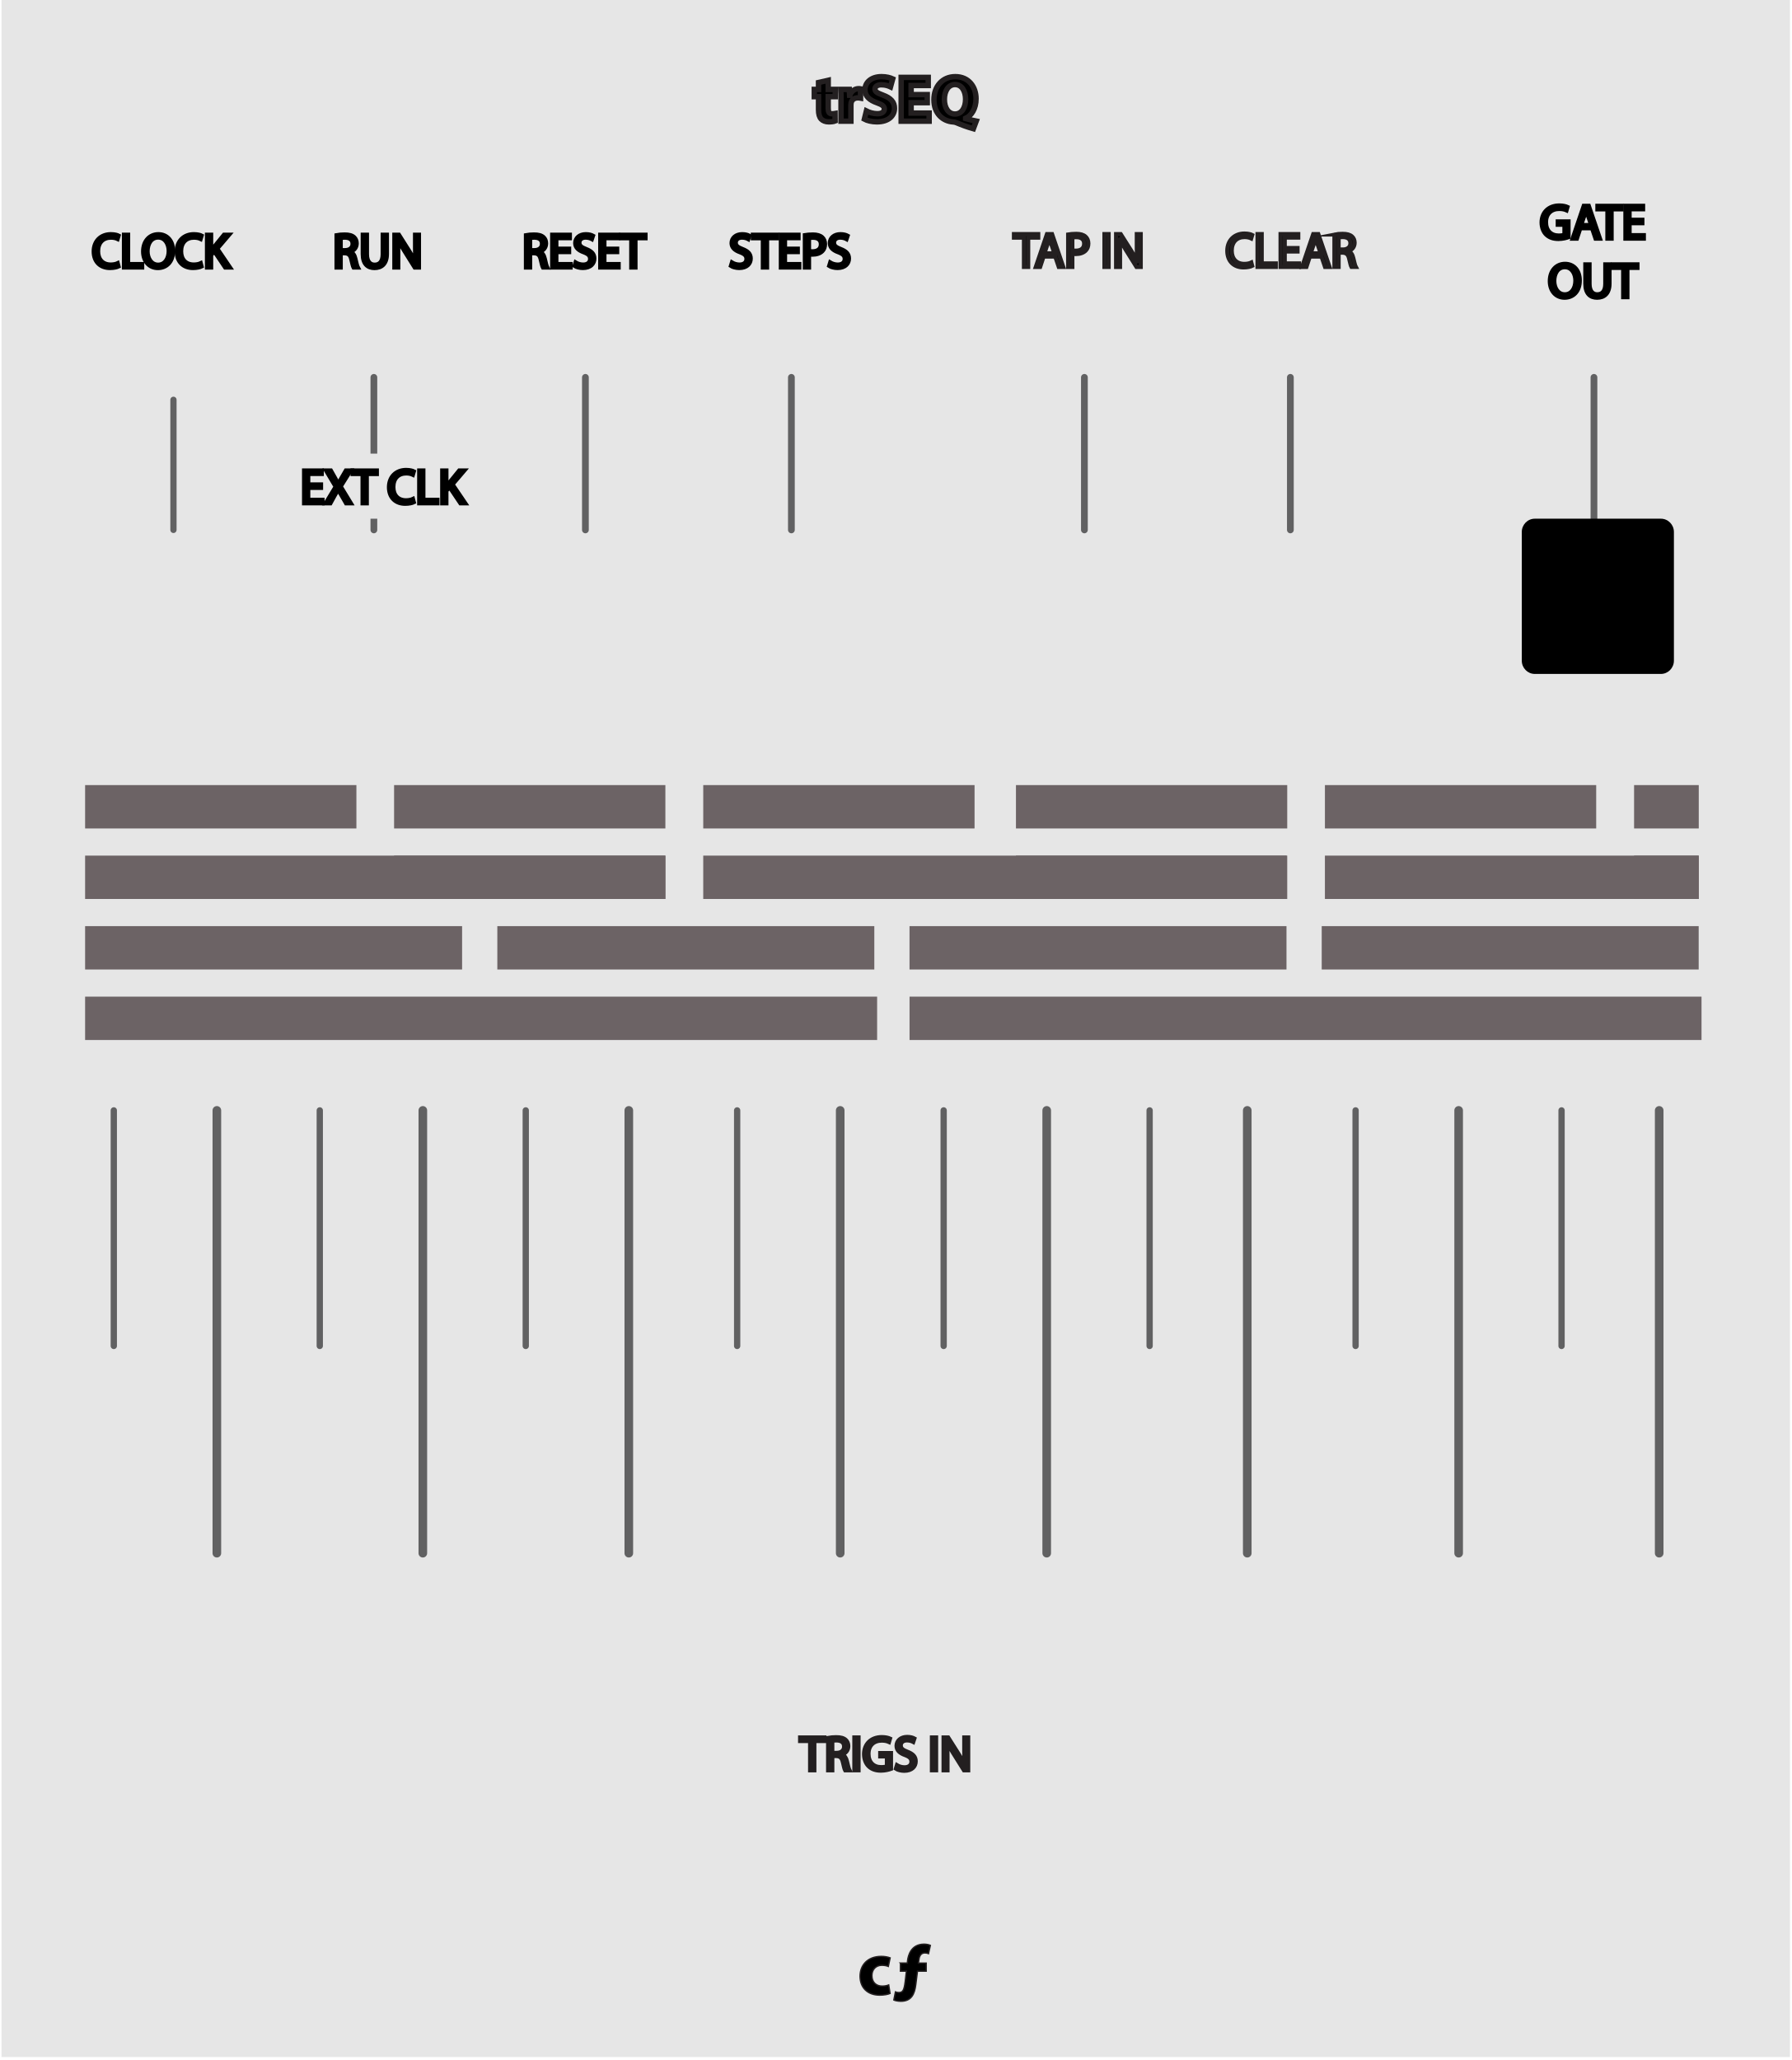
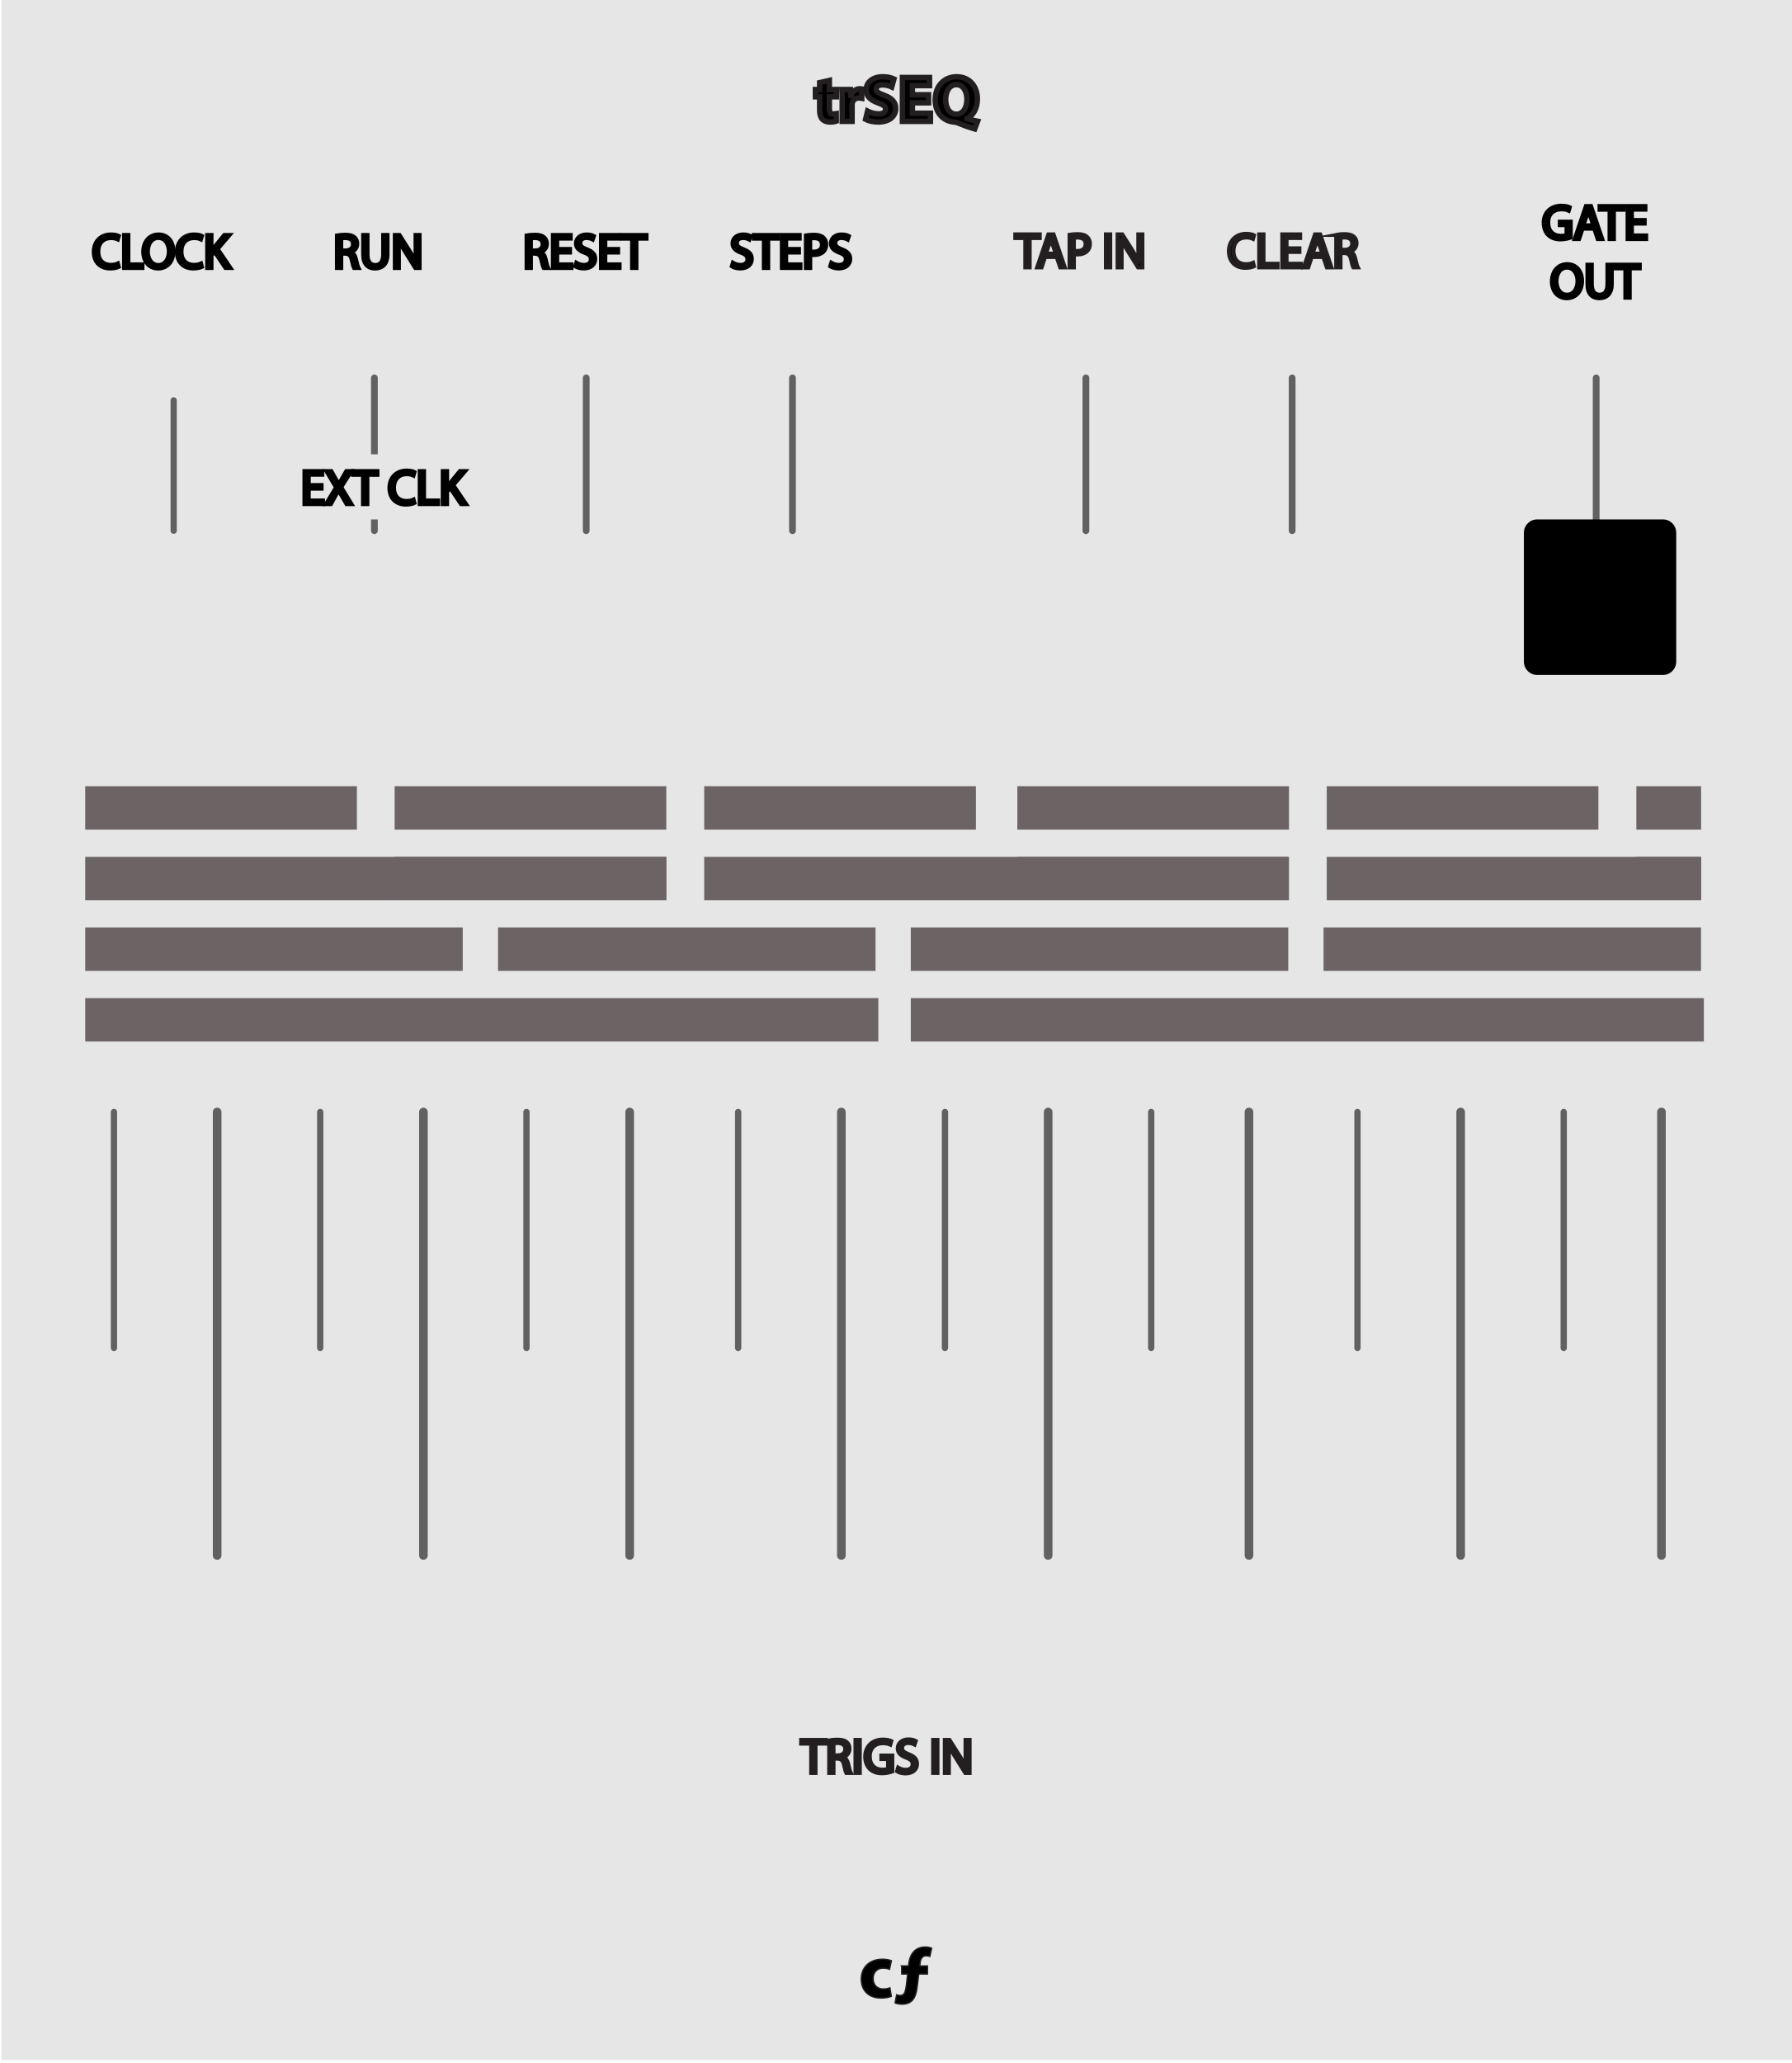
- <svg xmlns="http://www.w3.org/2000/svg" version="1.1" id="svg12553" x="0px" y="0px" width="330.5px" height="380px" viewBox="0 0 330.5 380" enable-background="new 0 0 330.5 380" xml:space="preserve">
+ <svg xmlns="http://www.w3.org/2000/svg" version="1.1" id="svg12553" x="0px" y="0px" width="330px" height="380px" viewBox="0 0 330 380" enable-background="new 0 0 330 380" xml:space="preserve">
  <path id="path33453" fill="#E6E6E6" d="M0.277,0h329.945v379.45H0.277V0z" />
  <path id="path35809_1_" fill="none" stroke="#616162" stroke-width="1.246" stroke-linecap="round" stroke-linejoin="round" stroke-miterlimit="10" d="  M68.975,69.61v28.14" />
  <rect x="52.416" y="83.68" fill="#E6E6E6" width="36.343" height="12.002" />
  <path id="path35727" fill="none" stroke="#616162" stroke-width="1.16" stroke-linecap="round" stroke-linejoin="round" stroke-miterlimit="10" d="  M20.995,204.828v43.453" />
  <path id="path35729" fill="none" stroke="#616162" stroke-width="1.16" stroke-linecap="round" stroke-linejoin="round" stroke-miterlimit="10" d="  M58.995,204.828v43.453" />
  <path id="path35731" fill="none" stroke="#616162" stroke-width="1.16" stroke-linecap="round" stroke-linejoin="round" stroke-miterlimit="10" d="  M96.995,204.828v43.453" />
  <path id="path35733" fill="none" stroke="#616162" stroke-width="1.16" stroke-linecap="round" stroke-linejoin="round" stroke-miterlimit="10" d="  M135.995,204.828v43.453" />
  <path id="path35805" fill="none" stroke="#616162" stroke-width="1.151" stroke-linecap="round" stroke-linejoin="round" stroke-miterlimit="10" d="  M32,73.749V97.75" />
  <path id="path35807" fill="none" stroke="#616162" stroke-width="1.246" stroke-linecap="round" stroke-linejoin="round" stroke-miterlimit="10" d="  M294.064,69.61v28.14" />
  <path id="path35809" fill="none" stroke="#616162" stroke-width="1.246" stroke-linecap="round" stroke-linejoin="round" stroke-miterlimit="10" d="  M108,69.61v28.14" />
  <path id="path35817" fill="none" stroke="#616162" stroke-width="1.246" stroke-linecap="round" stroke-linejoin="round" stroke-miterlimit="10" d="  M146,69.61v28.14" />
  <path id="path37367" d="M308.815,98.127c0-1.345-1.079-2.445-2.398-2.445h-23.272  c-1.316,0-2.395,1.1-2.395,2.445v23.746c0,1.345,1.077,2.445,2.395,2.445h23.272c1.319,0,2.398-1.1,2.398-2.445V98.127z" />
  <path id="path35727_1_" fill="none" stroke="#616162" stroke-width="1.59" stroke-linecap="round" stroke-linejoin="round" stroke-miterlimit="10" d="  M40.007,204.829v81.683" />
  <path id="path35729_1_" fill="none" stroke="#616162" stroke-width="1.59" stroke-linecap="round" stroke-linejoin="round" stroke-miterlimit="10" d="  M78.007,204.829v81.683" />
  <path id="path35731_1_" fill="none" stroke="#616162" stroke-width="1.59" stroke-linecap="round" stroke-linejoin="round" stroke-miterlimit="10" d="  M116.007,204.829v81.683" />
  <path id="path35733_1_" fill="none" stroke="#616162" stroke-width="1.59" stroke-linecap="round" stroke-linejoin="round" stroke-miterlimit="10" d="  M155.007,204.829v81.683" />
  <path id="path35727_3_" fill="none" stroke="#616162" stroke-width="1.16" stroke-linecap="round" stroke-linejoin="round" stroke-miterlimit="10" d="  M174.093,204.828v43.453" />
  <path id="path35729_3_" fill="none" stroke="#616162" stroke-width="1.16" stroke-linecap="round" stroke-linejoin="round" stroke-miterlimit="10" d="  M212.091,204.828v43.453" />
  <path id="path35731_3_" fill="none" stroke="#616162" stroke-width="1.16" stroke-linecap="round" stroke-linejoin="round" stroke-miterlimit="10" d="  M250.089,204.828v43.453" />
  <path id="path35733_3_" fill="none" stroke="#616162" stroke-width="1.16" stroke-linecap="round" stroke-linejoin="round" stroke-miterlimit="10" d="  M288.086,204.828v43.453" />
  <path id="path35727_2_" fill="none" stroke="#616162" stroke-width="1.59" stroke-linecap="round" stroke-linejoin="round" stroke-miterlimit="10" d="  M193.104,204.829v81.683" />
  <path id="path35729_2_" fill="none" stroke="#616162" stroke-width="1.59" stroke-linecap="round" stroke-linejoin="round" stroke-miterlimit="10" d="  M230.102,204.829v81.683" />
  <path id="path35731_2_" fill="none" stroke="#616162" stroke-width="1.59" stroke-linecap="round" stroke-linejoin="round" stroke-miterlimit="10" d="  M269.102,204.829v81.683" />
  <path id="path35733_2_" fill="none" stroke="#616162" stroke-width="1.59" stroke-linecap="round" stroke-linejoin="round" stroke-miterlimit="10" d="  M306.098,204.829v81.683" />
  <rect x="15.701" y="183.846" fill="#6C6365" width="146.116" height="8" />
  <rect x="167.798" y="183.846" fill="#6C6365" width="146.109" height="8" />
  <rect x="15.701" y="170.838" fill="#6C6365" width="69.549" height="8" />
  <rect x="91.75" y="170.838" fill="#6C6365" width="69.549" height="8" />
  <rect x="167.794" y="170.838" fill="#6C6365" width="69.546" height="8" />
  <rect x="243.84" y="170.838" fill="#6C6365" width="69.545" height="8" />
  <rect x="15.701" y="157.831" fill="#6C6365" width="107.051" height="8" />
  <rect x="72.704" y="157.831" fill="#6C6365" width="50.049" height="8" />
  <rect x="129.737" y="157.831" fill="#6C6365" width="107.613" height="8" />
  <rect x="187.43" y="157.831" fill="#6C6365" width="50.047" height="8" />
  <rect x="244.428" y="157.831" fill="#6C6365" width="68.964" height="8" />
  <rect x="301.466" y="157.831" fill="#6C6365" width="11.933" height="8" />
  <rect x="15.701" y="144.823" fill="#6C6365" width="50.049" height="8" />
  <rect x="72.704" y="144.823" fill="#6C6365" width="50.049" height="8" />
  <rect x="129.739" y="144.823" fill="#6C6365" width="50.053" height="8" />
  <rect x="187.43" y="144.823" fill="#6C6365" width="50.047" height="8" />
  <rect x="244.43" y="144.823" fill="#6C6365" width="50.047" height="8" />
  <rect x="301.466" y="144.823" fill="#6C6365" width="11.933" height="8" />
  <g>
    <path fill="#231F20" stroke="#231F20" stroke-width="0.75" stroke-miterlimit="10" d="M149.449,321.162h-1.845v-0.666h4.492v0.666   h-1.854v5.4h-0.792L149.449,321.162L149.449,321.162z" />
    <path fill="#231F20" stroke="#231F20" stroke-width="0.75" stroke-miterlimit="10" d="M152.77,320.577   c0.396-0.081,0.963-0.127,1.503-0.127c0.837,0,1.377,0.153,1.756,0.495c0.306,0.271,0.477,0.685,0.477,1.152   c0,0.801-0.504,1.332-1.144,1.549v0.025c0.468,0.162,0.748,0.596,0.892,1.227c0.198,0.846,0.342,1.431,0.468,1.664h-0.81   c-0.099-0.17-0.234-0.692-0.405-1.448c-0.18-0.839-0.504-1.152-1.215-1.181h-0.738v2.629h-0.783L152.77,320.577L152.77,320.577z    M153.553,323.341h0.801c0.837,0,1.369-0.459,1.369-1.151c0-0.782-0.567-1.127-1.396-1.135c-0.378,0-0.648,0.035-0.774,0.071   V323.341z" />
    <path fill="#231F20" stroke="#231F20" stroke-width="0.75" stroke-miterlimit="10" d="M158.395,320.496v6.066h-0.783v-6.066   H158.395z" />
    <path fill="#231F20" stroke="#231F20" stroke-width="0.75" stroke-miterlimit="10" d="M164.381,326.293   c-0.351,0.126-1.044,0.334-1.864,0.334c-0.918,0-1.674-0.234-2.269-0.802c-0.522-0.505-0.846-1.313-0.846-2.261   c0.009-1.811,1.251-3.133,3.286-3.133c0.703,0,1.251,0.152,1.513,0.278l-0.189,0.64c-0.324-0.145-0.729-0.262-1.341-0.262   c-1.477,0-2.44,0.918-2.44,2.438c0,1.541,0.927,2.449,2.341,2.449c0.513,0,0.864-0.07,1.044-0.162v-1.81h-1.233v-0.63h1.999   L164.381,326.293L164.381,326.293z" />
    <path fill="#231F20" stroke="#231F20" stroke-width="0.75" stroke-miterlimit="10" d="M165.469,325.609   c0.352,0.216,0.864,0.396,1.404,0.396c0.801,0,1.27-0.423,1.27-1.034c0-0.566-0.324-0.892-1.144-1.207   c-0.99-0.352-1.603-0.863-1.603-1.72c0-0.944,0.784-1.647,1.963-1.647c0.621,0,1.07,0.146,1.341,0.297l-0.216,0.642   c-0.198-0.106-0.604-0.288-1.152-0.288c-0.828,0-1.145,0.495-1.145,0.909c0,0.565,0.369,0.847,1.207,1.17   c1.025,0.396,1.549,0.894,1.549,1.783c0,0.937-0.693,1.745-2.125,1.745c-0.586,0-1.224-0.172-1.548-0.387L165.469,325.609z" />
    <path fill="#231F20" stroke="#231F20" stroke-width="0.75" stroke-miterlimit="10" d="M172.704,320.496v6.066h-0.783v-6.066   H172.704z" />
    <path fill="#231F20" stroke="#231F20" stroke-width="0.75" stroke-miterlimit="10" d="M174.072,326.562v-6.066h0.854l1.944,3.068   c0.448,0.711,0.801,1.352,1.089,1.973l0.02-0.01c-0.071-0.812-0.09-1.549-0.09-2.493v-2.538h0.737v6.066h-0.793l-1.926-3.078   c-0.425-0.676-0.829-1.368-1.136-2.025l-0.026,0.009c0.045,0.767,0.062,1.494,0.062,2.503v2.594h-0.735L174.072,326.562   L174.072,326.562z" />
  </g>
  <g>
    <path stroke="#000000" stroke-width="0.75" stroke-miterlimit="10" d="M21.88,49.159c-0.288,0.144-0.864,0.288-1.603,0.288   c-1.71,0-2.998-1.08-2.998-3.07c0-1.899,1.287-3.187,3.169-3.187c0.756,0,1.233,0.162,1.44,0.27l-0.189,0.64   c-0.297-0.145-0.72-0.252-1.225-0.252c-1.422,0-2.368,0.909-2.368,2.503c0,1.485,0.855,2.439,2.332,2.439   c0.477,0,0.963-0.099,1.278-0.252L21.88,49.159z" />
    <path stroke="#000000" stroke-width="0.75" stroke-miterlimit="10" d="M22.86,43.29h0.783v5.41h2.593v0.657H22.86V43.29z" />
    <path stroke="#000000" stroke-width="0.75" stroke-miterlimit="10" d="M31.942,46.26c0,2.089-1.269,3.196-2.818,3.196   c-1.603,0-2.728-1.243-2.728-3.079c0-1.926,1.197-3.187,2.818-3.187C30.871,43.19,31.942,44.46,31.942,46.26z M27.234,46.359   c0,1.296,0.703,2.458,1.936,2.458c1.242,0,1.944-1.144,1.944-2.521c0-1.206-0.63-2.467-1.936-2.467   C27.882,43.83,27.234,45.027,27.234,46.359z" />
    <path stroke="#000000" stroke-width="0.75" stroke-miterlimit="10" d="M37.198,49.159c-0.288,0.144-0.864,0.288-1.603,0.288   c-1.71,0-2.998-1.08-2.998-3.07c0-1.899,1.287-3.187,3.169-3.187c0.756,0,1.233,0.162,1.44,0.27l-0.189,0.64   c-0.297-0.145-0.72-0.252-1.225-0.252c-1.422,0-2.368,0.909-2.368,2.503c0,1.485,0.855,2.439,2.332,2.439   c0.478,0,0.963-0.099,1.278-0.252L37.198,49.159z" />
    <path stroke="#000000" stroke-width="0.75" stroke-miterlimit="10" d="M38.178,43.29h0.783v2.926h0.027   c0.162-0.234,0.324-0.45,0.477-0.648l1.854-2.278h0.972l-2.197,2.575l2.368,3.493h-0.927l-1.999-2.98l-0.576,0.667v2.313h-0.783   V43.29H38.178z" />
  </g>
  <g>
    <path stroke="#000000" stroke-width="0.75" stroke-miterlimit="10" d="M62.08,43.371c0.396-0.081,0.963-0.126,1.503-0.126   c0.837,0,1.377,0.153,1.756,0.495c0.306,0.27,0.477,0.684,0.477,1.152c0,0.801-0.504,1.333-1.144,1.548v0.027   c0.468,0.162,0.748,0.594,0.892,1.224c0.198,0.846,0.342,1.432,0.468,1.666h-0.81c-0.099-0.171-0.234-0.693-0.405-1.449   c-0.18-0.837-0.504-1.152-1.215-1.18h-0.738v2.629H62.08V43.371z M62.863,46.134h0.801c0.837,0,1.369-0.459,1.369-1.152   c0-0.783-0.567-1.125-1.396-1.134c-0.378,0-0.648,0.036-0.774,0.072V46.134z" />
    <path stroke="#000000" stroke-width="0.75" stroke-miterlimit="10" d="M67.705,43.29v3.592c0,1.359,0.604,1.936,1.414,1.936   c0.9,0,1.477-0.594,1.477-1.936V43.29h0.792v3.538c0,1.864-0.981,2.629-2.295,2.629c-1.243,0-2.179-0.711-2.179-2.593V43.29H67.705   z" />
    <path stroke="#000000" stroke-width="0.75" stroke-miterlimit="10" d="M72.745,49.357V43.29H73.6l1.944,3.07   c0.45,0.711,0.801,1.351,1.089,1.972l0.018-0.009c-0.072-0.811-0.09-1.549-0.09-2.494V43.29H77.3v6.068h-0.792l-1.927-3.079   c-0.423-0.675-0.828-1.368-1.134-2.025l-0.027,0.009c0.045,0.766,0.063,1.495,0.063,2.503v2.593h-0.738V49.357z" />
  </g>
  <g>
    <path stroke="#000000" stroke-width="0.75" stroke-miterlimit="10" d="M97.021,43.371c0.396-0.081,0.963-0.126,1.503-0.126   c0.837,0,1.377,0.153,1.756,0.495c0.306,0.27,0.477,0.684,0.477,1.152c0,0.801-0.504,1.333-1.144,1.548v0.027   c0.468,0.162,0.748,0.594,0.892,1.224c0.198,0.846,0.342,1.432,0.468,1.666h-0.81c-0.099-0.171-0.234-0.693-0.405-1.449   c-0.18-0.837-0.504-1.152-1.215-1.18h-0.738v2.629h-0.783L97.021,43.371L97.021,43.371z M97.805,46.134h0.801   c0.837,0,1.369-0.459,1.369-1.152c0-0.783-0.567-1.125-1.396-1.134c-0.378,0-0.648,0.036-0.774,0.072V46.134z" />
    <path stroke="#000000" stroke-width="0.75" stroke-miterlimit="10" d="M105.005,46.513h-2.359V48.7h2.629v0.657h-3.412V43.29h3.277   v0.657h-2.494v1.917h2.359V46.513z" />
    <path stroke="#000000" stroke-width="0.75" stroke-miterlimit="10" d="M106.183,48.403c0.351,0.216,0.864,0.396,1.404,0.396   c0.801,0,1.27-0.423,1.27-1.035c0-0.567-0.324-0.892-1.144-1.207c-0.99-0.351-1.603-0.864-1.603-1.72   c0-0.945,0.784-1.647,1.963-1.647c0.621,0,1.071,0.144,1.341,0.297l-0.216,0.639c-0.198-0.108-0.604-0.288-1.152-0.288   c-0.829,0-1.144,0.495-1.144,0.909c0,0.567,0.369,0.846,1.207,1.17c1.026,0.396,1.548,0.891,1.548,1.782   c0,0.937-0.693,1.747-2.125,1.747c-0.585,0-1.225-0.171-1.549-0.387L106.183,48.403z" />
    <path stroke="#000000" stroke-width="0.75" stroke-miterlimit="10" d="M113.87,46.513h-2.359V48.7h2.629v0.657h-3.412V43.29h3.277   v0.657h-2.494v1.917h2.359V46.513z" />
    <path stroke="#000000" stroke-width="0.75" stroke-miterlimit="10" d="M116.452,43.956h-1.845V43.29h4.492v0.666h-1.854v5.402   h-0.792L116.452,43.956L116.452,43.956z" />
  </g>
  <g>
    <path stroke="#000000" stroke-width="0.75" stroke-miterlimit="10" d="M135.032,48.403c0.351,0.216,0.864,0.396,1.404,0.396   c0.801,0,1.27-0.423,1.27-1.035c0-0.567-0.324-0.892-1.144-1.207c-0.99-0.351-1.603-0.864-1.603-1.72   c0-0.945,0.784-1.647,1.963-1.647c0.621,0,1.071,0.144,1.341,0.297l-0.216,0.639c-0.198-0.108-0.604-0.288-1.152-0.288   c-0.829,0-1.144,0.495-1.144,0.909c0,0.567,0.369,0.846,1.207,1.17c1.026,0.396,1.548,0.891,1.548,1.782   c0,0.937-0.693,1.747-2.125,1.747c-0.585,0-1.225-0.171-1.549-0.387L135.032,48.403z" />
    <path stroke="#000000" stroke-width="0.75" stroke-miterlimit="10" d="M140.729,43.956h-1.845V43.29h4.492v0.666h-1.854v5.402   h-0.792L140.729,43.956L140.729,43.956z" />
    <path stroke="#000000" stroke-width="0.75" stroke-miterlimit="10" d="M147.192,46.513h-2.359V48.7h2.629v0.657h-3.412V43.29h3.277   v0.657h-2.494v1.917h2.359V46.513L147.192,46.513z" />
    <path stroke="#000000" stroke-width="0.75" stroke-miterlimit="10" d="M148.478,43.362c0.378-0.063,0.874-0.117,1.503-0.117   c0.774,0,1.342,0.18,1.702,0.504c0.333,0.288,0.531,0.729,0.531,1.27c0,0.549-0.162,0.981-0.468,1.296   c-0.414,0.441-1.089,0.667-1.854,0.667c-0.234,0-0.45-0.009-0.63-0.054v2.431h-0.783L148.478,43.362L148.478,43.362z    M149.261,46.288c0.171,0.045,0.387,0.063,0.648,0.063c0.945,0,1.521-0.459,1.521-1.296c0-0.801-0.567-1.188-1.432-1.188   c-0.342,0-0.603,0.027-0.738,0.063v2.358H149.261z" />
    <path stroke="#000000" stroke-width="0.75" stroke-miterlimit="10" d="M153.158,48.403c0.351,0.216,0.864,0.396,1.404,0.396   c0.801,0,1.27-0.423,1.27-1.035c0-0.567-0.324-0.892-1.144-1.207c-0.99-0.351-1.603-0.864-1.603-1.72   c0-0.945,0.784-1.647,1.963-1.647c0.621,0,1.071,0.144,1.341,0.297l-0.216,0.639c-0.198-0.108-0.604-0.288-1.152-0.288   c-0.829,0-1.144,0.495-1.144,0.909c0,0.567,0.369,0.846,1.207,1.17c1.026,0.396,1.548,0.891,1.548,1.782   c0,0.937-0.693,1.747-2.125,1.747c-0.585,0-1.225-0.171-1.549-0.387L153.158,48.403z" />
  </g>
  <g>
    <path stroke="#000000" stroke-width="0.75" stroke-miterlimit="10" d="M289.375,43.756c-0.352,0.126-1.045,0.333-1.864,0.333   c-0.918,0-1.674-0.234-2.269-0.801c-0.522-0.504-0.846-1.314-0.846-2.26c0.008-1.81,1.25-3.133,3.285-3.133   c0.701,0,1.252,0.153,1.512,0.279l-0.188,0.639c-0.323-0.144-0.729-0.261-1.342-0.261c-1.478,0-2.438,0.918-2.438,2.44   c0,1.539,0.928,2.449,2.342,2.449c0.513,0,0.863-0.072,1.043-0.162v-1.81h-1.232v-0.63h1.999L289.375,43.756L289.375,43.756z" />
    <path stroke="#000000" stroke-width="0.75" stroke-miterlimit="10" d="M291.552,42.118l-0.631,1.909h-0.81l2.062-6.068h0.945   l2.069,6.068h-0.836l-0.648-1.909H291.552z M293.541,41.506l-0.594-1.747c-0.137-0.396-0.227-0.756-0.315-1.107h-0.019   c-0.09,0.36-0.188,0.729-0.307,1.098l-0.595,1.756H293.541z" />
    <path stroke="#000000" stroke-width="0.75" stroke-miterlimit="10" d="M296.537,38.625h-1.846v-0.667h4.492v0.667h-1.854v5.401   h-0.793L296.537,38.625L296.537,38.625z" />
    <path stroke="#000000" stroke-width="0.75" stroke-miterlimit="10" d="M303,41.182h-2.357v2.188h2.629v0.657h-3.412v-6.068h3.275   v0.657h-2.492v1.917H303V41.182z" />
    <path stroke="#000000" stroke-width="0.75" stroke-miterlimit="10" d="M291.458,51.729c0,2.088-1.269,3.196-2.817,3.196   c-1.603,0-2.728-1.243-2.728-3.079c0-1.926,1.196-3.187,2.817-3.187C290.387,48.659,291.458,49.929,291.458,51.729z M286.75,51.828   c0,1.296,0.702,2.458,1.936,2.458c1.242,0,1.944-1.144,1.944-2.521c0-1.206-0.63-2.467-1.937-2.467   C287.398,49.298,286.75,50.496,286.75,51.828z" />
    <path stroke="#000000" stroke-width="0.75" stroke-miterlimit="10" d="M293.257,48.758v3.592c0,1.359,0.604,1.936,1.414,1.936   c0.899,0,1.478-0.594,1.478-1.936v-3.592h0.791v3.538c0,1.864-0.979,2.629-2.295,2.629c-1.242,0-2.18-0.711-2.18-2.593v-3.574   H293.257z" />
    <path stroke="#000000" stroke-width="0.75" stroke-miterlimit="10" d="M299.449,49.425h-1.846v-0.667h4.492v0.667h-1.854v5.401   h-0.792V49.425z" />
  </g>
  <g>
    <path stroke="#000000" stroke-width="0.75" stroke-miterlimit="10" d="M59.234,90.004h-2.359v2.188h2.629v0.657h-3.412v-6.068   h3.277v0.657h-2.494v1.917h2.359V90.004z" />
    <path stroke="#000000" stroke-width="0.75" stroke-miterlimit="10" d="M63.842,92.849l-0.774-1.341   c-0.315-0.513-0.513-0.846-0.702-1.197h-0.018c-0.171,0.351-0.342,0.675-0.657,1.206l-0.729,1.333h-0.9l1.854-3.07l-1.783-2.998   h0.91l0.801,1.422c0.225,0.396,0.396,0.702,0.558,1.026h0.027c0.171-0.36,0.324-0.639,0.549-1.026l0.828-1.422h0.9l-1.846,2.953   l1.891,3.115L63.842,92.849L63.842,92.849z" />
    <path stroke="#000000" stroke-width="0.75" stroke-miterlimit="10" d="M66.883,87.447h-1.845v-0.666h4.492v0.666h-1.854v5.402   h-0.792L66.883,87.447L66.883,87.447z" />
    <path stroke="#000000" stroke-width="0.75" stroke-miterlimit="10" d="M76.352,92.65c-0.288,0.144-0.864,0.288-1.603,0.288   c-1.71,0-2.998-1.08-2.998-3.07c0-1.899,1.287-3.187,3.169-3.187c0.756,0,1.233,0.162,1.44,0.27l-0.189,0.64   c-0.297-0.145-0.72-0.252-1.225-0.252c-1.422,0-2.368,0.909-2.368,2.503c0,1.485,0.855,2.439,2.332,2.439   c0.477,0,0.963-0.099,1.278-0.252L76.352,92.65z" />
    <path stroke="#000000" stroke-width="0.75" stroke-miterlimit="10" d="M77.331,86.781h0.783v5.411h2.593v0.657h-3.376V86.781z" />
    <path stroke="#000000" stroke-width="0.75" stroke-miterlimit="10" d="M81.579,86.781h0.783v2.926h0.027   c0.162-0.234,0.324-0.45,0.477-0.648l1.854-2.278h0.972l-2.197,2.575l2.368,3.493h-0.928l-1.999-2.98l-0.576,0.667v2.313h-0.783   v-6.068H81.579z" />
  </g>
  <g>
    <path stroke="#231F20" stroke-width="0.25" stroke-miterlimit="10" d="M164.204,367.725c-0.379,0.168-1.092,0.311-1.905,0.311   c-2.214,0-3.628-1.348-3.628-3.502c0-2.006,1.373-3.645,3.922-3.645c0.56,0,1.177,0.1,1.625,0.27l-0.336,1.58   c-0.252-0.105-0.631-0.211-1.19-0.211c-1.121,0-1.849,0.801-1.835,1.922c0,1.26,0.84,1.92,1.877,1.92   c0.503,0,0.896-0.086,1.219-0.211L164.204,367.725z" />
    <path stroke="#231F20" stroke-width="0.25" stroke-miterlimit="10" d="M166.12,362.121h1.274l0.041-0.447   c0.11-0.939,0.631-3.039,3.039-3.039c0.478,0,0.912,0.098,1.164,0.223l-0.338,1.516c-0.169-0.064-0.394-0.127-0.658-0.127   c-0.699,0-1.035,0.506-1.119,1.266l-0.084,0.611h1.429v1.484h-1.606l-0.312,2.492c-0.212,1.709-0.785,3.066-2.771,3.066   c-0.579-0.014-1.068-0.125-1.279-0.236l0.295-1.484c0.209,0.084,0.434,0.111,0.66,0.111c0.699-0.016,0.938-0.393,1.139-1.988   l0.227-1.961h-1.098v-1.484L166.12,362.121L166.12,362.121z" />
  </g>
  <g>
    <path stroke="#231F20" stroke-miterlimit="10" d="M152.793,14.812v1.679h1.307v1.343h-1.307v2.123c0,0.708,0.168,1.032,0.72,1.032   c0.228,0,0.408-0.024,0.54-0.048l0.012,1.379c-0.24,0.096-0.672,0.156-1.188,0.156c-0.588,0-1.08-0.204-1.367-0.504   c-0.336-0.348-0.504-0.912-0.504-1.739v-2.398h-0.779v-1.343h0.779v-1.271L152.793,14.812z" />
    <path stroke="#231F20" stroke-miterlimit="10" d="M155.158,18.421c0-0.863-0.024-1.427-0.048-1.931h1.571l0.06,1.08h0.048   c0.3-0.852,1.02-1.211,1.583-1.211c0.168,0,0.252,0,0.384,0.024v1.715c-0.132-0.024-0.288-0.048-0.492-0.048   c-0.672,0-1.127,0.36-1.247,0.923c-0.024,0.12-0.036,0.264-0.036,0.408v2.974h-1.823V18.421z" />
    <path stroke="#231F20" stroke-miterlimit="10" d="M159.838,20.473c0.492,0.251,1.247,0.503,2.027,0.503   c0.839,0,1.283-0.348,1.283-0.875c0-0.503-0.384-0.792-1.355-1.139c-1.343-0.468-2.219-1.211-2.219-2.387   c0-1.379,1.151-2.435,3.058-2.435c0.912,0,1.583,0.192,2.063,0.408l-0.408,1.475c-0.324-0.156-0.9-0.384-1.691-0.384   s-1.175,0.36-1.175,0.78c0,0.516,0.456,0.743,1.5,1.139c1.427,0.528,2.099,1.271,2.099,2.411c0,1.355-1.043,2.507-3.262,2.507   c-0.923,0-1.835-0.24-2.291-0.492L159.838,20.473z" />
    <path stroke="#231F20" stroke-miterlimit="10" d="M171.066,18.938h-2.976v1.919h3.322v1.499h-5.157v-8.083h4.989v1.499h-3.154   v1.679h2.976V18.938z" />
    <path stroke="#231F20" stroke-miterlimit="10" d="M179.574,23.747c-1.151-0.336-2.11-0.684-3.189-1.139   c-0.181-0.072-0.371-0.108-0.564-0.12c-1.82-0.12-3.523-1.463-3.523-4.102c0-2.423,1.535-4.246,3.945-4.246   c2.471,0,3.824,1.871,3.824,4.078c0,1.835-0.852,3.13-1.918,3.61v0.048c0.623,0.18,1.318,0.324,1.955,0.456L179.574,23.747z    M178.137,18.29c0-1.475-0.697-2.698-1.943-2.698c-1.248,0-1.967,1.223-1.967,2.734c-0.013,1.535,0.73,2.71,1.955,2.71   C177.416,21.036,178.137,19.873,178.137,18.29z" />
  </g>
  <path id="path35809_2_" fill="none" stroke="#616162" stroke-width="1.246" stroke-linecap="round" stroke-linejoin="round" stroke-miterlimit="10" d="  M200.058,69.61v28.14" />
  <path id="path35817_1_" fill="none" stroke="#616162" stroke-width="1.246" stroke-linecap="round" stroke-linejoin="round" stroke-miterlimit="10" d="  M238.056,69.61v28.14" />
  <g>
    <path stroke="#231F20" stroke-width="0.75" stroke-miterlimit="10" d="M188.9,43.842h-1.845v-0.667h4.492v0.667h-1.854v5.401H188.9   V43.842z" />
    <path stroke="#231F20" stroke-width="0.75" stroke-miterlimit="10" d="M192.527,47.334l-0.63,1.909h-0.811l2.062-6.068h0.945   l2.071,6.068h-0.838l-0.647-1.909H192.527z M194.518,46.723l-0.595-1.747c-0.135-0.396-0.225-0.756-0.315-1.107h-0.018   c-0.09,0.36-0.189,0.729-0.306,1.098l-0.595,1.756H194.518z" />
    <path stroke="#231F20" stroke-width="0.75" stroke-miterlimit="10" d="M197.055,43.248c0.378-0.063,0.873-0.117,1.503-0.117   c0.774,0,1.342,0.18,1.702,0.504c0.333,0.288,0.531,0.729,0.531,1.27c0,0.549-0.162,0.981-0.469,1.296   c-0.414,0.441-1.089,0.666-1.854,0.666c-0.233,0-0.45-0.009-0.63-0.054v2.431h-0.783V43.248z M197.838,46.173   c0.171,0.045,0.387,0.063,0.648,0.063c0.945,0,1.521-0.459,1.521-1.296c0-0.801-0.567-1.188-1.432-1.188   c-0.342,0-0.604,0.027-0.738,0.063V46.173z" />
    <path stroke="#231F20" stroke-width="0.75" stroke-miterlimit="10" d="M204.533,43.175v6.068h-0.783v-6.068H204.533z" />
    <path stroke="#231F20" stroke-width="0.75" stroke-miterlimit="10" d="M205.901,49.243v-6.068h0.855l1.944,3.07   c0.45,0.711,0.801,1.351,1.089,1.972l0.019-0.009c-0.072-0.811-0.09-1.549-0.09-2.494v-2.539h0.738v6.068h-0.793l-1.926-3.079   c-0.424-0.675-0.829-1.368-1.135-2.025l-0.027,0.009c0.045,0.766,0.063,1.495,0.063,2.503v2.593H205.901z" />
  </g>
  <g>
    <path stroke="#231F20" stroke-width="0.75" stroke-miterlimit="10" d="M231.013,49.045c-0.288,0.144-0.864,0.288-1.603,0.288   c-1.71,0-2.997-1.08-2.997-3.07c0-1.899,1.287-3.187,3.169-3.187c0.756,0,1.233,0.162,1.44,0.27l-0.189,0.639   c-0.297-0.144-0.72-0.252-1.225-0.252c-1.422,0-2.367,0.909-2.367,2.503c0,1.485,0.855,2.439,2.331,2.439   c0.478,0,0.964-0.099,1.278-0.252L231.013,49.045z" />
    <path stroke="#231F20" stroke-width="0.75" stroke-miterlimit="10" d="M231.992,43.175h0.783v5.411h2.593v0.657h-3.376V43.175z" />
    <path stroke="#231F20" stroke-width="0.75" stroke-miterlimit="10" d="M239.383,46.398h-2.359v2.188h2.629v0.657h-3.412v-6.068   h3.277v0.657h-2.494v1.917h2.359V46.398z" />
    <path stroke="#231F20" stroke-width="0.75" stroke-miterlimit="10" d="M241.649,47.334l-0.63,1.909h-0.811l2.062-6.068h0.945   l2.071,6.068h-0.838l-0.647-1.909H241.649z M243.64,46.723l-0.595-1.747c-0.135-0.396-0.225-0.756-0.315-1.107h-0.018   c-0.09,0.36-0.189,0.729-0.306,1.098l-0.595,1.756H243.64z" />
    <path stroke="#231F20" stroke-width="0.75" stroke-miterlimit="10" d="M246.177,43.256c0.396-0.081,0.963-0.126,1.503-0.126   c0.838,0,1.378,0.153,1.756,0.495c0.307,0.27,0.478,0.684,0.478,1.152c0,0.801-0.505,1.333-1.144,1.548v0.027   c0.468,0.162,0.747,0.594,0.892,1.224c0.197,0.846,0.342,1.432,0.468,1.666h-0.811c-0.099-0.171-0.233-0.693-0.405-1.449   c-0.18-0.837-0.504-1.152-1.215-1.18h-0.738v2.629h-0.783V43.256z M246.96,46.02h0.801c0.838,0,1.369-0.459,1.369-1.152   c0-0.783-0.567-1.125-1.396-1.134c-0.378,0-0.648,0.036-0.774,0.072V46.02z" />
  </g>
</svg>
